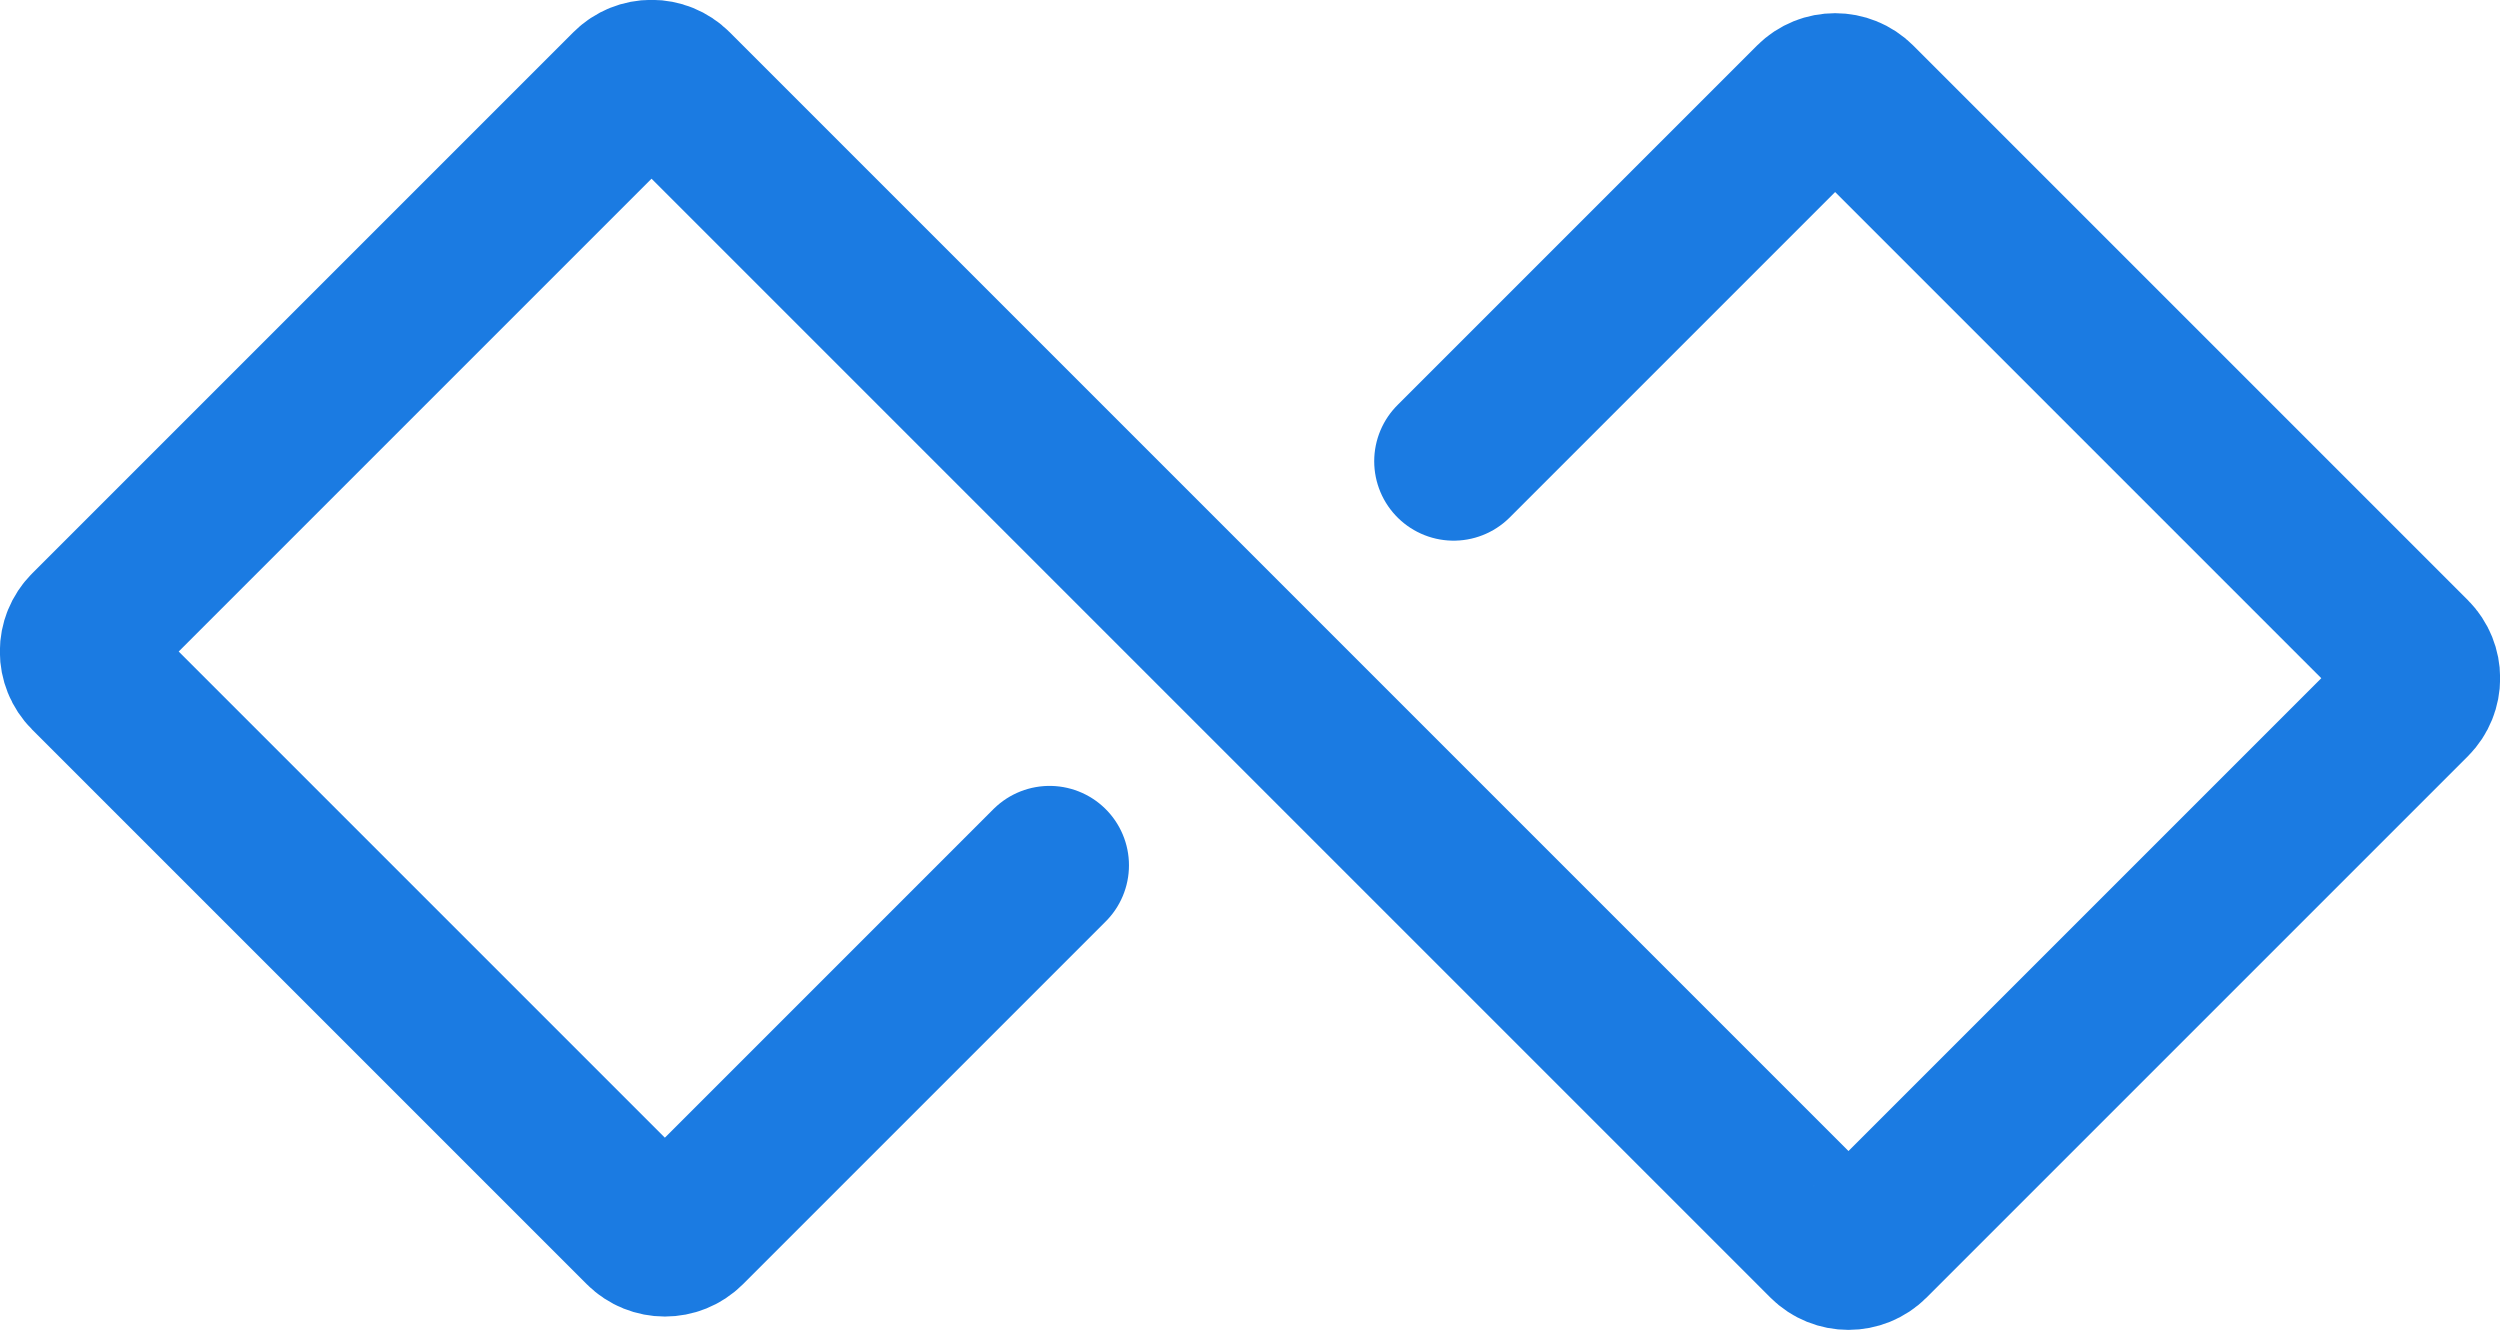
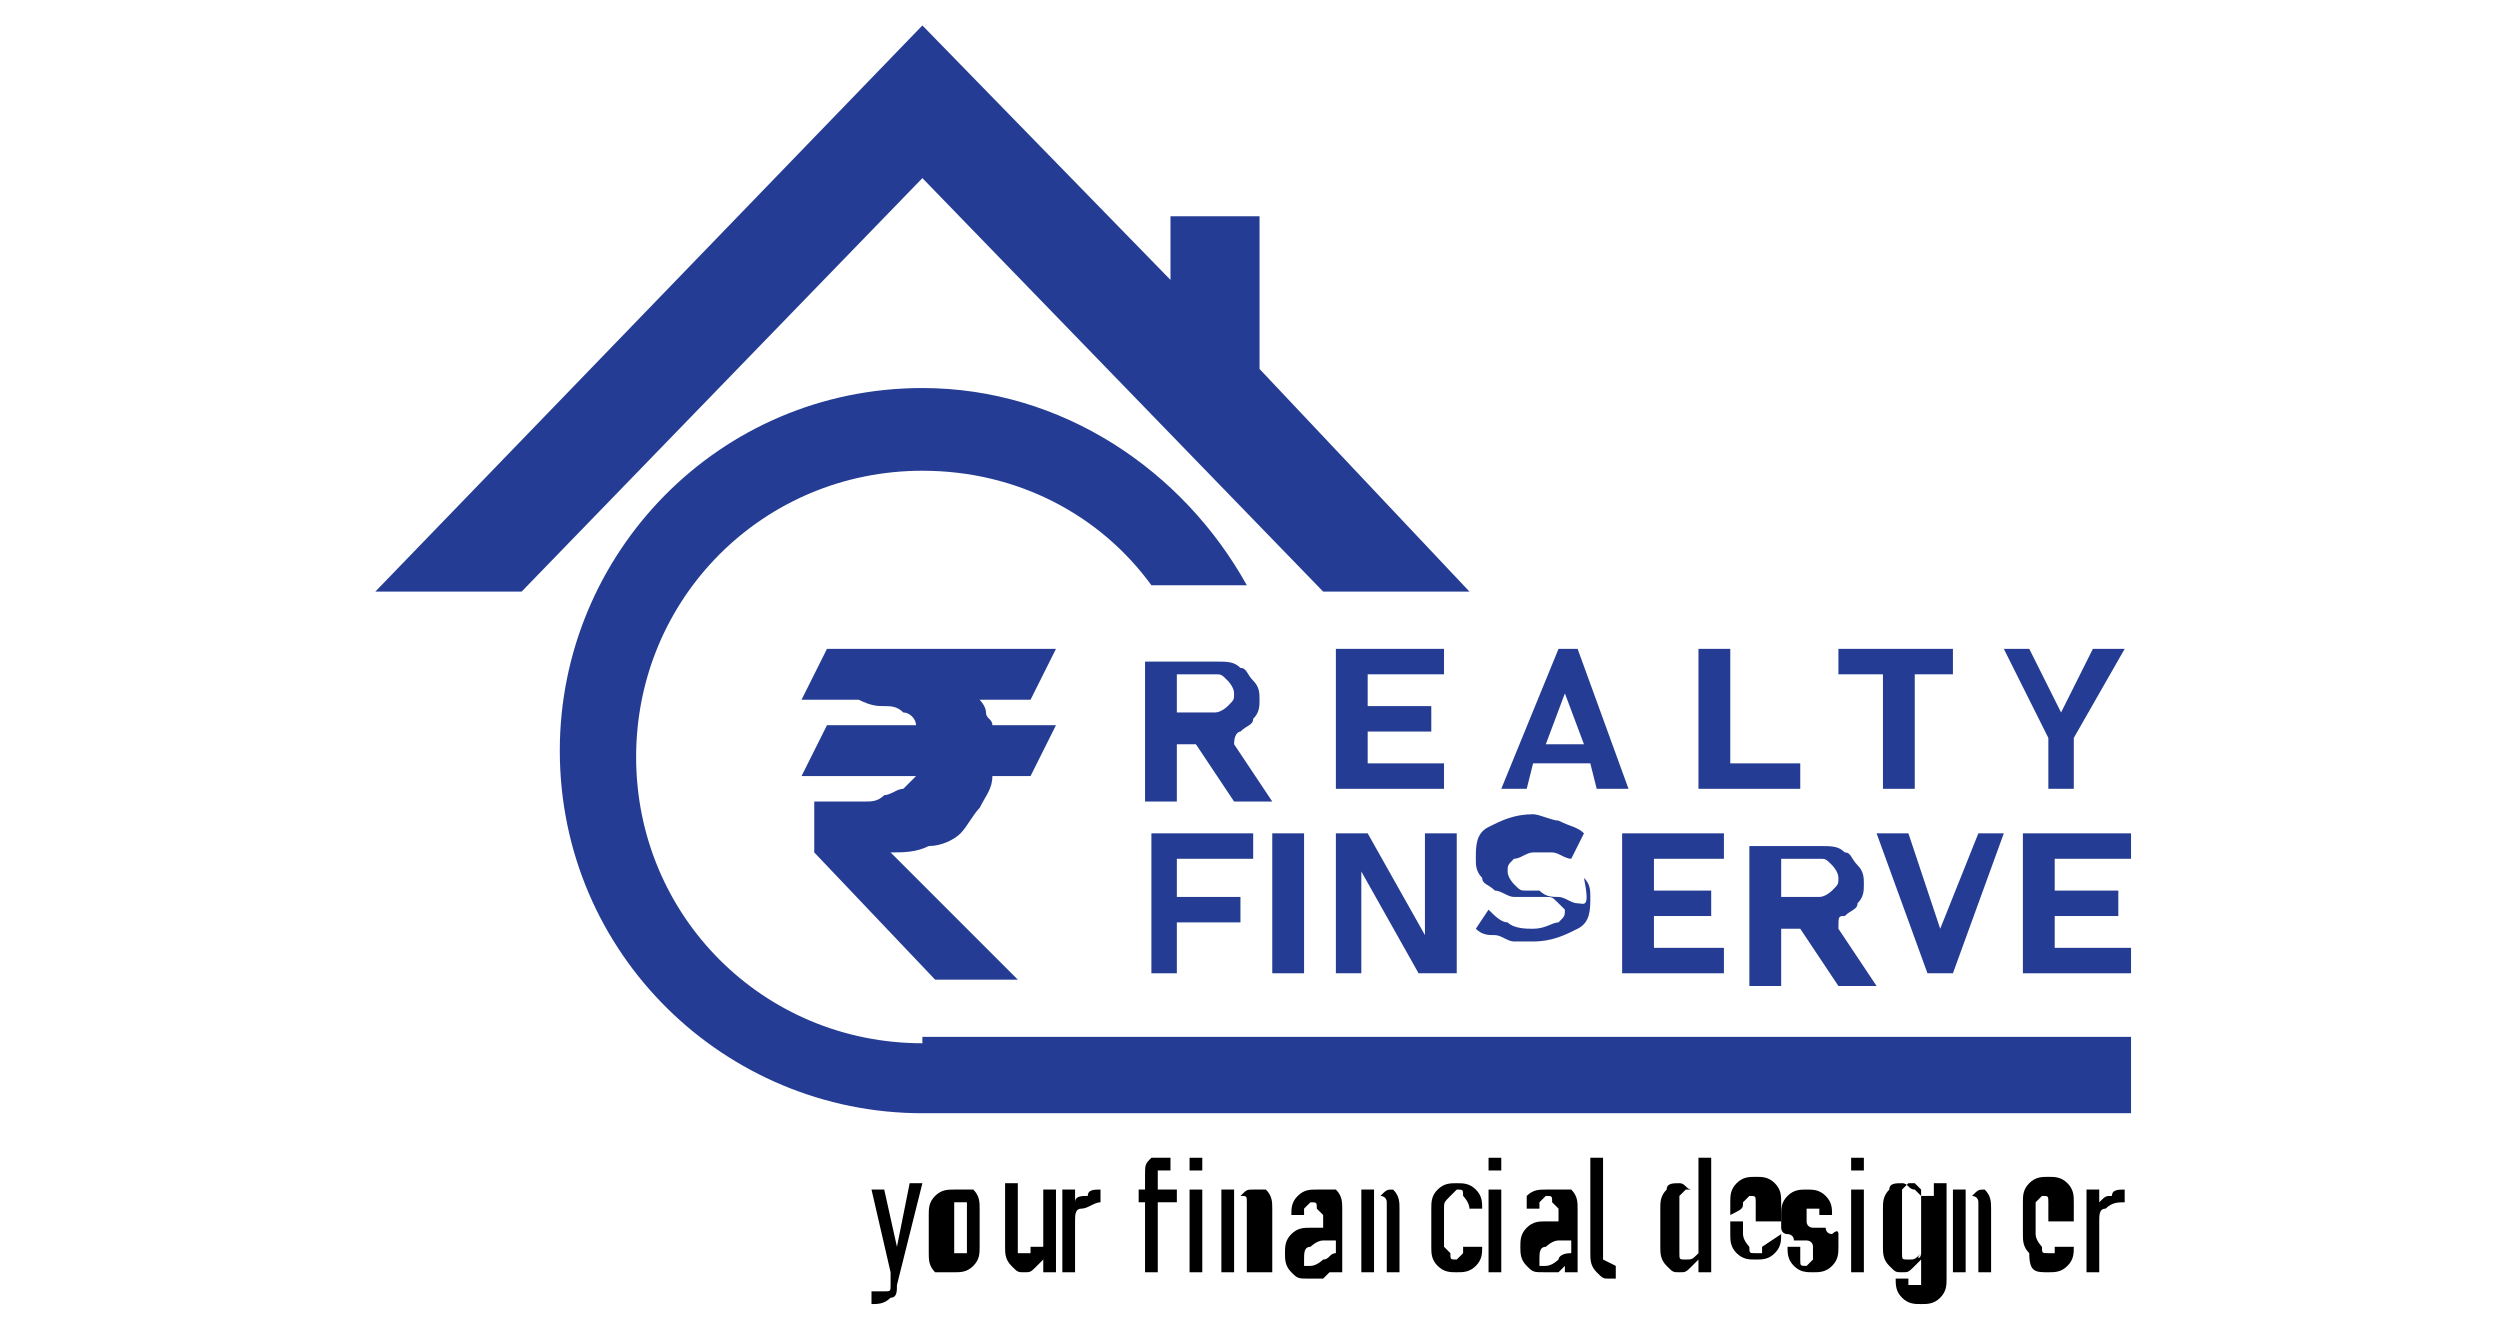
- <svg xmlns="http://www.w3.org/2000/svg" id="Layer_1" data-name="Layer 1" viewBox="0 0 39.35 20.93">
-   <path d="m22.88,7.26l5.66-5.66c.19-.19.5-.19.69,0l8.73,8.73c.19.19.19.5,0,.69l-8.52,8.52c-.19.19-.5.19-.69,0L10.6,1.39c-.19-.19-.5-.19-.69,0L1.39,9.91c-.19.19-.19.5,0,.69l8.73,8.73c.19.19.5.19.69,0l5.71-5.71" fill="none" stroke="#1b7be2" stroke-linecap="round" stroke-linejoin="round" stroke-width="2.5" />
+ <svg xmlns="http://www.w3.org/2000/svg" version="1.1" id="Layer_1" x="0px" y="0px" viewBox="0 0 39.3 20.9" style="enable-background:new 0 0 39.3 20.9;" xml:space="preserve">
+   <style type="text/css">
+ 	.st0{fill:#243C93;}
+ </style>
+   <g>
+     <g>
+       <g id="Logo_00000019661210702532845590000000006159673471381138_">
+         <g>
+           <path class="st0" d="M14.5,16.4c-2.5,0-4.5-2-4.5-4.5s2-4.5,4.5-4.5c1.5,0,2.8,0.7,3.6,1.8h1.5c-1-1.8-2.9-3.1-5.1-3.1      c-3.2,0-5.7,2.6-5.7,5.7c0,3.2,2.6,5.7,5.7,5.7h19v-1.2H14.5" />
+           <polyline class="st0" points="19.8,5.8 19.8,3.4 18.4,3.4 18.4,4.4 14.5,0.4 5.9,9.3 8.2,9.3 14.5,2.8 20.8,9.3 23.1,9.3       19.8,5.8     " />
+         </g>
+       </g>
+       <g>
+         <g>
+           <path class="st0" d="M16.6,10.2L16.2,11h-0.8c0,0,0.1,0.1,0.1,0.2c0,0.1,0.1,0.1,0.1,0.2h1l-0.4,0.8h-0.6c0,0.2-0.1,0.3-0.2,0.5      c-0.1,0.1-0.2,0.3-0.3,0.4c-0.1,0.1-0.3,0.2-0.5,0.2c-0.2,0.1-0.4,0.1-0.6,0.1l2,2h-1.3l-1.9-2v-0.8h0.5c0.1,0,0.2,0,0.3,0      c0.1,0,0.2,0,0.3-0.1c0.1,0,0.2-0.1,0.3-0.1c0.1-0.1,0.1-0.1,0.2-0.2h-1.8l0.4-0.8h1.4c0-0.1-0.1-0.2-0.2-0.2      c-0.1-0.1-0.2-0.1-0.3-0.1c-0.1,0-0.2,0-0.4-0.1c-0.1,0-0.3,0-0.4,0h-0.5l0.4-0.8H16.6z" />
+         </g>
+         <g>
+           <polygon class="st0" points="18.2,13.1 18.1,13.1 18.1,15.3 18.5,15.3 18.5,14.5 19.5,14.5 19.5,14.1 18.5,14.1 18.5,13.5       19.7,13.5 19.7,13.1 18.5,13.1     " />
+           <rect x="20" y="13.1" class="st0" width="0.5" height="2.2" />
+           <polygon class="st0" points="22.4,14.7 21.5,13.1 21,13.1 21,15.3 21.4,15.3 21.4,13.7 22.3,15.3 22.9,15.3 22.9,13.1       22.4,13.1     " />
+           <path class="st0" d="M24.8,14.2c-0.1,0-0.2-0.1-0.3-0.1c-0.1,0-0.2,0-0.3-0.1c-0.1,0-0.2,0-0.2,0c-0.1,0-0.1,0-0.2-0.1      c0,0-0.1-0.1-0.1-0.2v0c0-0.1,0-0.1,0.1-0.2c0.1,0,0.2-0.1,0.3-0.1c0.1,0,0.2,0,0.3,0c0.1,0,0.2,0.1,0.3,0.1l0.2-0.4      c-0.1-0.1-0.2-0.1-0.4-0.2c-0.1,0-0.3-0.1-0.4-0.1c-0.3,0-0.5,0.1-0.7,0.2c-0.2,0.1-0.2,0.3-0.2,0.5v0c0,0.1,0,0.2,0.1,0.3      c0,0.1,0.1,0.1,0.2,0.2c0.1,0,0.2,0.1,0.3,0.1c0.1,0,0.2,0,0.3,0c0.1,0,0.2,0,0.2,0c0.1,0,0.1,0,0.2,0.1c0,0,0.1,0.1,0.1,0.1v0      c0,0.1,0,0.1-0.1,0.2c-0.1,0-0.2,0.1-0.4,0.1c-0.1,0-0.3,0-0.4-0.1c-0.1,0-0.2-0.1-0.3-0.2l-0.2,0.3c0.1,0.1,0.2,0.1,0.3,0.1      c0.1,0,0.2,0.1,0.3,0.1c0.1,0,0.2,0,0.3,0c0.3,0,0.5-0.1,0.7-0.2c0.2-0.1,0.2-0.3,0.2-0.5v0c0-0.1,0-0.2-0.1-0.3      C25,14.3,24.9,14.2,24.8,14.2z" />
+           <polygon class="st0" points="25.7,13.1 25.5,13.1 25.5,15.3 25.7,15.3 26,15.3 27.1,15.3 27.1,14.9 26,14.9 26,14.4 26.9,14.4       26.9,14 26,14 26,13.5 27.1,13.5 27.1,13.1 26,13.1     " />
+           <path class="st0" d="M29,14.4c0.1-0.1,0.2-0.1,0.2-0.2c0.1-0.1,0.1-0.2,0.1-0.3c0-0.1,0-0.2-0.1-0.3c-0.1-0.1-0.1-0.2-0.2-0.2      c-0.1-0.1-0.2-0.1-0.4-0.1H28h-0.3h-0.2v2.2H28v-0.9h0.3l0.6,0.9h0.6l-0.6-0.9C28.9,14.4,28.9,14.4,29,14.4z M28,13.5h0.6      c0.1,0,0.1,0,0.2,0.1c0,0,0.1,0.1,0.1,0.2c0,0.1,0,0.1-0.1,0.2c0,0-0.1,0.1-0.2,0.1H28V13.5z" />
+           <polygon class="st0" points="30.5,14.6 30,13.1 29.5,13.1 30.3,15.3 30.7,15.3 31.5,13.1 31.1,13.1     " />
+           <polygon class="st0" points="33.5,13.5 33.5,13.1 32.3,13.1 32,13.1 31.8,13.1 31.8,15.3 32,15.3 32.3,15.3 33.5,15.3       33.5,14.9 32.3,14.9 32.3,14.4 33.3,14.4 33.3,14 32.3,14 32.3,13.5     " />
+           <path class="st0" d="M19.5,11.5c0.1-0.1,0.2-0.1,0.2-0.2c0.1-0.1,0.1-0.2,0.1-0.3c0-0.1,0-0.2-0.1-0.3c-0.1-0.1-0.1-0.2-0.2-0.2      c-0.1-0.1-0.2-0.1-0.4-0.1h-0.6h-0.3h-0.2v2.2h0.5v-0.9h0.3l0.6,0.9h0.6l-0.6-0.9C19.4,11.5,19.5,11.5,19.5,11.5z M18.5,10.6      h0.6c0.1,0,0.1,0,0.2,0.1c0,0,0.1,0.1,0.1,0.2c0,0.1,0,0.1-0.1,0.2c0,0-0.1,0.1-0.2,0.1h-0.6V10.6z" />
+           <polygon class="st0" points="21.5,12.4 22.7,12.4 22.7,12 21.5,12 21.5,11.5 22.5,11.5 22.5,11.1 21.5,11.1 21.5,10.6       22.7,10.6 22.7,10.2 21.5,10.2 21.2,10.2 21,10.2 21,12.4 21.2,12.4     " />
+           <path class="st0" d="M24.8,10.2h-0.3l-0.9,2.2H24l0.1-0.4h0.9l0.1,0.4h0.5L24.8,10.2z M24.3,11.7l0.3-0.8l0.3,0.8H24.3z" />
+           <polygon class="st0" points="28.3,12 27.2,12 27.2,10.2 26.7,10.2 26.7,12.4 26.9,12.4 27.2,12.4 28.3,12.4     " />
+           <polygon class="st0" points="29.6,12.4 30.1,12.4 30.1,10.6 30.7,10.6 30.7,10.2 28.9,10.2 28.9,10.6 29.6,10.6     " />
+           <polygon class="st0" points="32.2,12.4 32.6,12.4 32.6,11.6 33.4,10.2 32.9,10.2 32.4,11.2 31.9,10.2 31.5,10.2 32.2,11.6           " />
+         </g>
+       </g>
+     </g>
+     <g>
+       <path d="M14.1,19.6l-0.2-0.9h-0.2L14,20l0,0.2c0,0.1,0,0.1-0.1,0.1c0,0-0.1,0-0.2,0h0v0.2h0c0.1,0,0.2,0,0.3-0.1    c0.1,0,0.1-0.1,0.1-0.2l0.4-1.6h-0.2L14.1,19.6z" />
+       <path d="M15,18.7c-0.1,0-0.2,0-0.3,0.1c-0.1,0.1-0.1,0.2-0.1,0.3v0.6c0,0.1,0,0.2,0.1,0.3C14.8,20,14.9,20,15,20s0.2,0,0.3-0.1    c0.1-0.1,0.1-0.2,0.1-0.3V19c0-0.1,0-0.2-0.1-0.3C15.2,18.7,15.1,18.7,15,18.7z M15.2,19.6c0,0.1,0,0.1,0,0.1c0,0-0.1,0-0.1,0    c-0.1,0-0.1,0-0.1,0c0,0,0-0.1,0-0.1V19c0-0.1,0-0.1,0-0.1s0.1,0,0.1,0c0.1,0,0.1,0,0.1,0c0,0,0,0.1,0,0.1V19.6z" />
+       <path d="M16.2,19.6c0,0.1,0,0.1,0,0.1c0,0-0.1,0-0.1,0c-0.1,0-0.1,0-0.1,0c0,0,0-0.1,0-0.1v-1h-0.2v1c0,0.1,0,0.2,0.1,0.3    c0.1,0.1,0.1,0.1,0.2,0.1c0.1,0,0.1,0,0.2-0.1c0,0,0.1-0.1,0.1-0.1V20h0.2v-1.3h-0.2V19.6z" />
+       <path d="M16.9,18.9v-0.2h-0.2V20h0.2v-0.8c0-0.1,0-0.2,0.1-0.2s0.2-0.1,0.3-0.1c0,0,0,0,0,0c0,0,0,0,0,0v-0.2    c-0.1,0-0.2,0-0.2,0.1C17,18.8,16.9,18.8,16.9,18.9z" />
+       <path d="M18.1,18.2c-0.1,0.1-0.1,0.1-0.1,0.3v0.2h-0.1v0.2H18V20h0.2v-1.1h0.3v-0.2h-0.3v-0.2c0,0,0-0.1,0-0.1c0,0,0.1,0,0.1,0    h0.1v-0.2h-0.1C18.3,18.2,18.2,18.2,18.1,18.2z" />
+       <rect x="18.7" y="18.2" width="0.2" height="0.2" />
+       <rect x="18.7" y="18.7" width="0.2" height="1.3" />
+       <path d="M19.7,18.7c-0.1,0-0.1,0-0.2,0.1c0,0-0.1,0.1-0.1,0.1v-0.2h-0.2V20h0.2v-0.9c0-0.1,0-0.1,0-0.2c0,0,0.1-0.1,0.1-0.1    c0.1,0,0.1,0,0.1,0.1c0,0,0,0.1,0,0.2V20H20v-1c0-0.1,0-0.2-0.1-0.3C19.9,18.7,19.8,18.7,19.7,18.7z" />
+       <path d="M20.7,18.7c-0.1,0-0.2,0-0.3,0.1c-0.1,0.1-0.1,0.2-0.1,0.3l0.2,0c0-0.1,0-0.1,0-0.1c0,0,0.1-0.1,0.1-0.1    c0.1,0,0.1,0,0.1,0.1c0,0,0.1,0.1,0.1,0.1v0.2h-0.2c-0.1,0-0.2,0-0.3,0.1c-0.1,0.1-0.1,0.2-0.1,0.3c0,0.1,0,0.2,0.1,0.3    c0.1,0.1,0.1,0.1,0.3,0.1c0.1,0,0.1,0,0.2,0c0,0,0.1-0.1,0.1-0.1c0,0,0,0,0,0V20h0.2v-1c0-0.1,0-0.2-0.1-0.3    C20.9,18.7,20.8,18.7,20.7,18.7z M20.8,19.8c0,0-0.1,0.1-0.2,0.1c-0.1,0-0.1,0-0.1,0c0,0,0-0.1,0-0.1c0-0.1,0-0.2,0.1-0.2    c0,0,0.1-0.1,0.2-0.1h0.2v0.2C20.9,19.7,20.9,19.8,20.8,19.8z" />
+       <path d="M21.9,18.7c-0.1,0-0.1,0-0.2,0.1c0,0-0.1,0.1-0.1,0.1v-0.2h-0.2V20h0.2v-0.9c0-0.1,0-0.1,0-0.2c0,0,0.1-0.1,0.1-0.1    s0.1,0,0.1,0.1c0,0,0,0.1,0,0.2V20h0.2v-1c0-0.1,0-0.2-0.1-0.3C22,18.7,22,18.7,21.9,18.7z" />
+       <path d="M23,19.6c0,0.1,0,0.1,0,0.1c0,0-0.1,0.1-0.1,0.1c-0.1,0-0.1,0-0.1-0.1c0,0-0.1-0.1-0.1-0.1v-0.6c0-0.1,0-0.1,0.1-0.2    c0,0,0.1-0.1,0.1-0.1c0.1,0,0.1,0,0.1,0.1c0,0,0.1,0.1,0.1,0.2v0h0.2v0c0-0.1,0-0.2-0.1-0.3c-0.1-0.1-0.2-0.1-0.3-0.1    c-0.1,0-0.2,0-0.3,0.1c-0.1,0.1-0.1,0.2-0.1,0.3v0.6c0,0.1,0,0.2,0.1,0.3c0.1,0.1,0.2,0.1,0.3,0.1c0.1,0,0.2,0,0.3-0.1    s0.1-0.2,0.1-0.3v0L23,19.6L23,19.6z" />
+       <rect x="23.4" y="18.2" width="0.2" height="0.2" />
+       <rect x="23.4" y="18.7" width="0.2" height="1.3" />
+       <path d="M24.3,18.7c-0.1,0-0.2,0-0.3,0.1C24,18.8,24,18.9,24,19l0.2,0c0-0.1,0-0.1,0-0.1c0,0,0.1-0.1,0.1-0.1c0.1,0,0.1,0,0.1,0.1    c0,0,0.1,0.1,0.1,0.1v0.2h-0.2c-0.1,0-0.2,0-0.3,0.1c-0.1,0.1-0.1,0.2-0.1,0.3c0,0.1,0,0.2,0.1,0.3c0.1,0.1,0.1,0.1,0.3,0.1    c0.1,0,0.1,0,0.2,0c0,0,0.1-0.1,0.1-0.1c0,0,0,0,0,0V20h0.2v-1c0-0.1,0-0.2-0.1-0.3C24.6,18.7,24.5,18.7,24.3,18.7z M24.5,19.8    c0,0-0.1,0.1-0.2,0.1c-0.1,0-0.1,0-0.1,0c0,0,0-0.1,0-0.1c0-0.1,0-0.2,0.1-0.2c0,0,0.1-0.1,0.2-0.1h0.2v0.2    C24.5,19.7,24.5,19.8,24.5,19.8z" />
+       <path d="M25.2,19.8c0,0,0-0.1,0-0.1v-1.5H25v1.5c0,0.1,0,0.2,0.1,0.3c0.1,0.1,0.1,0.1,0.2,0.1h0.1v-0.2L25.2,19.8    C25.3,19.8,25.3,19.8,25.2,19.8z" />
+       <path d="M26.7,18.8c0,0-0.1-0.1-0.1-0.1c-0.1,0-0.1-0.1-0.2-0.1c-0.1,0-0.2,0-0.2,0.1c-0.1,0.1-0.1,0.2-0.1,0.3v0.6    c0,0.1,0,0.2,0.1,0.3c0.1,0.1,0.1,0.1,0.2,0.1c0.1,0,0.1,0,0.2-0.1c0,0,0.1-0.1,0.1-0.1V20h0.2v-1.8h-0.2V18.8z M26.7,19.7    C26.6,19.8,26.6,19.8,26.7,19.7c-0.1,0.1-0.1,0.1-0.2,0.1c-0.1,0-0.1,0-0.1-0.1c0,0,0-0.1,0-0.2v-0.5c0-0.1,0-0.1,0-0.2    c0,0,0.1-0.1,0.1-0.1c0,0,0.1,0,0.1,0c0,0,0,0,0.1,0.1c0,0,0,0.1,0,0.1v0.5C26.7,19.7,26.7,19.7,26.7,19.7z" />
+       <path d="M27.7,19.6c0,0.1,0,0.1,0,0.1c0,0-0.1,0-0.1,0c-0.1,0-0.1,0-0.1-0.1c0,0-0.1-0.1-0.1-0.2v-0.2h0.6v-0.3    c0-0.1,0-0.2-0.1-0.3c-0.1-0.1-0.2-0.1-0.3-0.1c-0.1,0-0.2,0-0.3,0.1c-0.1,0.1-0.1,0.2-0.1,0.3v0.5c0,0.1,0,0.2,0.1,0.3    c0.1,0.1,0.2,0.1,0.3,0.1c0.1,0,0.2,0,0.3-0.1c0.1-0.1,0.1-0.2,0.1-0.3v0L27.7,19.6L27.7,19.6z M27.4,18.9c0,0,0.1-0.1,0.1-0.1    c0.1,0,0.1,0,0.1,0.1c0,0,0,0.1,0,0.2v0.1h-0.4v-0.1C27.4,19,27.4,19,27.4,18.9z" />
+       <path d="M28.8,19.4c0,0-0.1,0-0.1-0.1c0,0-0.1,0-0.1,0c0,0-0.1,0-0.1,0c0,0-0.1,0-0.1-0.1c0,0,0-0.1,0-0.1c0-0.1,0-0.1,0-0.1    c0,0,0.1,0,0.1,0s0.1,0,0.1,0c0,0,0,0.1,0,0.1v0h0.2v0c0-0.1,0-0.2-0.1-0.3c-0.1-0.1-0.2-0.1-0.3-0.1c-0.1,0-0.2,0-0.3,0.1    c-0.1,0.1-0.1,0.2-0.1,0.3c0,0.1,0,0.1,0,0.2c0,0,0,0.1,0.1,0.1c0,0,0.1,0,0.1,0.1c0,0,0.1,0,0.1,0c0,0,0.1,0,0.1,0    c0,0,0.1,0,0.1,0.1c0,0,0,0.1,0,0.1c0,0.1,0,0.1,0,0.1c0,0-0.1,0.1-0.1,0.1c-0.1,0-0.1,0-0.1-0.1c0,0,0-0.1,0-0.2v0h-0.2v0    c0,0.1,0,0.2,0.1,0.3c0.1,0.1,0.2,0.1,0.3,0.1c0.1,0,0.2,0,0.3-0.1c0.1-0.1,0.1-0.2,0.1-0.3c0-0.1,0-0.1,0-0.2    S28.8,19.4,28.8,19.4z" />
+       <rect x="29.1" y="18.2" width="0.2" height="0.2" />
+       <rect x="29.1" y="18.7" width="0.2" height="1.3" />
+       <path d="M30.2,18.8c0,0-0.1-0.1-0.1-0.1c-0.1,0-0.1-0.1-0.2-0.1c-0.1,0-0.2,0-0.2,0.1c-0.1,0.1-0.1,0.2-0.1,0.3v0.6    c0,0.1,0,0.2,0.1,0.3c0.1,0.1,0.1,0.1,0.2,0.1c0.1,0,0.1,0,0.2-0.1c0,0,0.1-0.1,0.1-0.1v0.3c0,0.1,0,0.1,0,0.1c0,0-0.1,0-0.1,0    s-0.1,0-0.1,0c0,0,0-0.1,0-0.1v0h-0.2v0c0,0.1,0,0.2,0.1,0.3c0.1,0.1,0.2,0.1,0.3,0.1c0.1,0,0.2,0,0.3-0.1    c0.1-0.1,0.1-0.2,0.1-0.3v-1.5h-0.2V18.8z M30.2,19.7C30.2,19.8,30.1,19.8,30.2,19.7c-0.1,0.1-0.1,0.1-0.2,0.1    c-0.1,0-0.1,0-0.1-0.1c0,0,0-0.1,0-0.2v-0.6c0-0.1,0-0.1,0-0.2c0,0,0.1-0.1,0.1-0.1c0,0,0.1,0,0.1,0c0,0,0,0,0.1,0.1    c0,0,0,0.1,0,0.1v0.5C30.2,19.7,30.2,19.7,30.2,19.7z" />
+       <path d="M31.2,18.7c-0.1,0-0.1,0-0.2,0.1c0,0-0.1,0.1-0.1,0.1v-0.2h-0.2V20h0.2v-0.9c0-0.1,0-0.1,0-0.2c0,0,0.1-0.1,0.1-0.1    s0.1,0,0.1,0.1c0,0,0,0.1,0,0.2V20h0.2v-1c0-0.1,0-0.2-0.1-0.3C31.4,18.7,31.3,18.7,31.2,18.7z" />
+       <path d="M32.3,19.6c0,0.1,0,0.1,0,0.1c0,0-0.1,0-0.1,0c-0.1,0-0.1,0-0.1-0.1c0,0-0.1-0.1-0.1-0.2v-0.2h0.6v-0.3    c0-0.1,0-0.2-0.1-0.3c-0.1-0.1-0.2-0.1-0.3-0.1c-0.1,0-0.2,0-0.3,0.1c-0.1,0.1-0.1,0.2-0.1,0.3v0.5c0,0.1,0,0.2,0.1,0.3    C31.9,20,32,20,32.2,20c0.1,0,0.2,0,0.3-0.1c0.1-0.1,0.1-0.2,0.1-0.3v0L32.3,19.6L32.3,19.6z M32,18.9c0,0,0.1-0.1,0.1-0.1    c0.1,0,0.1,0,0.1,0.1c0,0,0,0.1,0,0.2v0.1H32v-0.1C32,19,32,19,32,18.9z" />
+       <path d="M33,18.9v-0.2h-0.2V20H33v-0.8c0-0.1,0-0.2,0.1-0.2c0.1-0.1,0.2-0.1,0.3-0.1c0,0,0,0,0,0c0,0,0,0,0,0v-0.2    c-0.1,0-0.2,0-0.2,0.1C33.1,18.8,33.1,18.8,33,18.9z" />
+     </g>
+   </g>
</svg>
